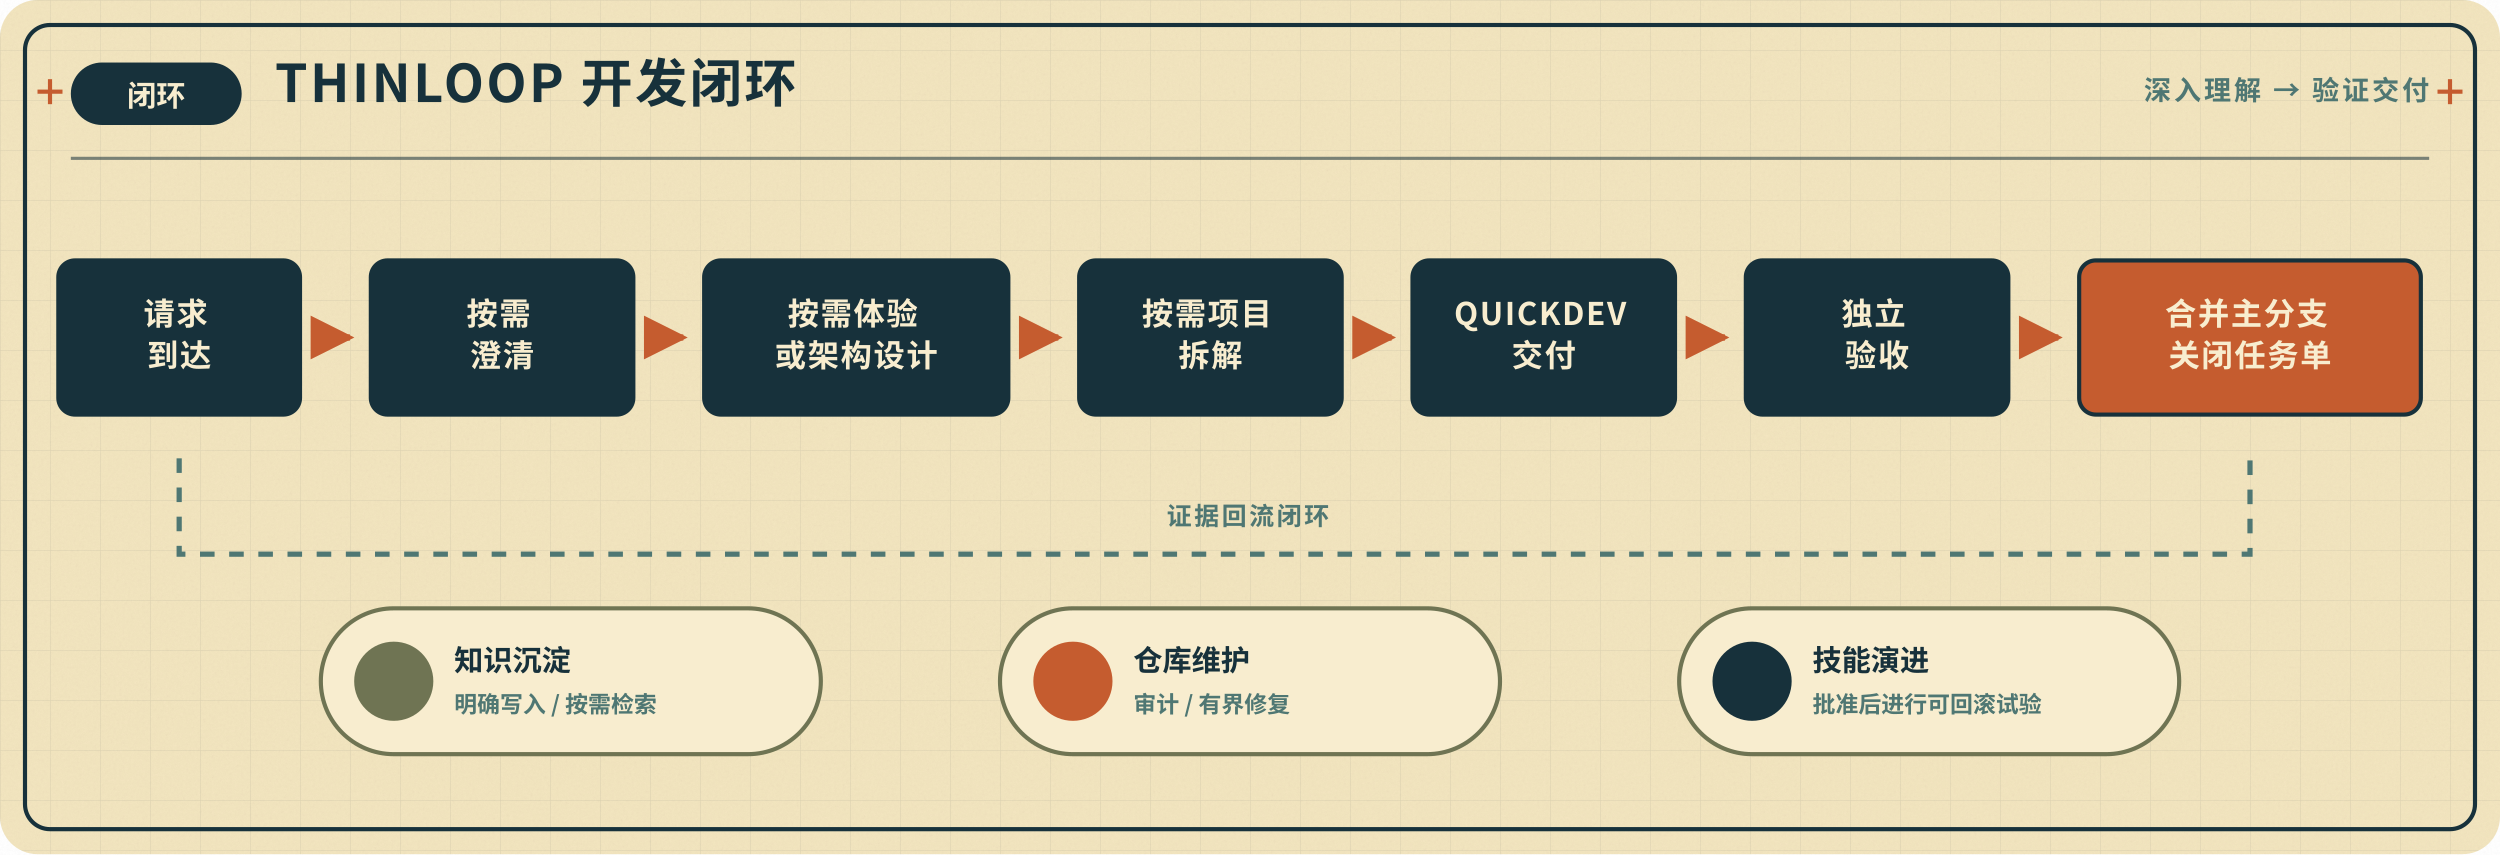
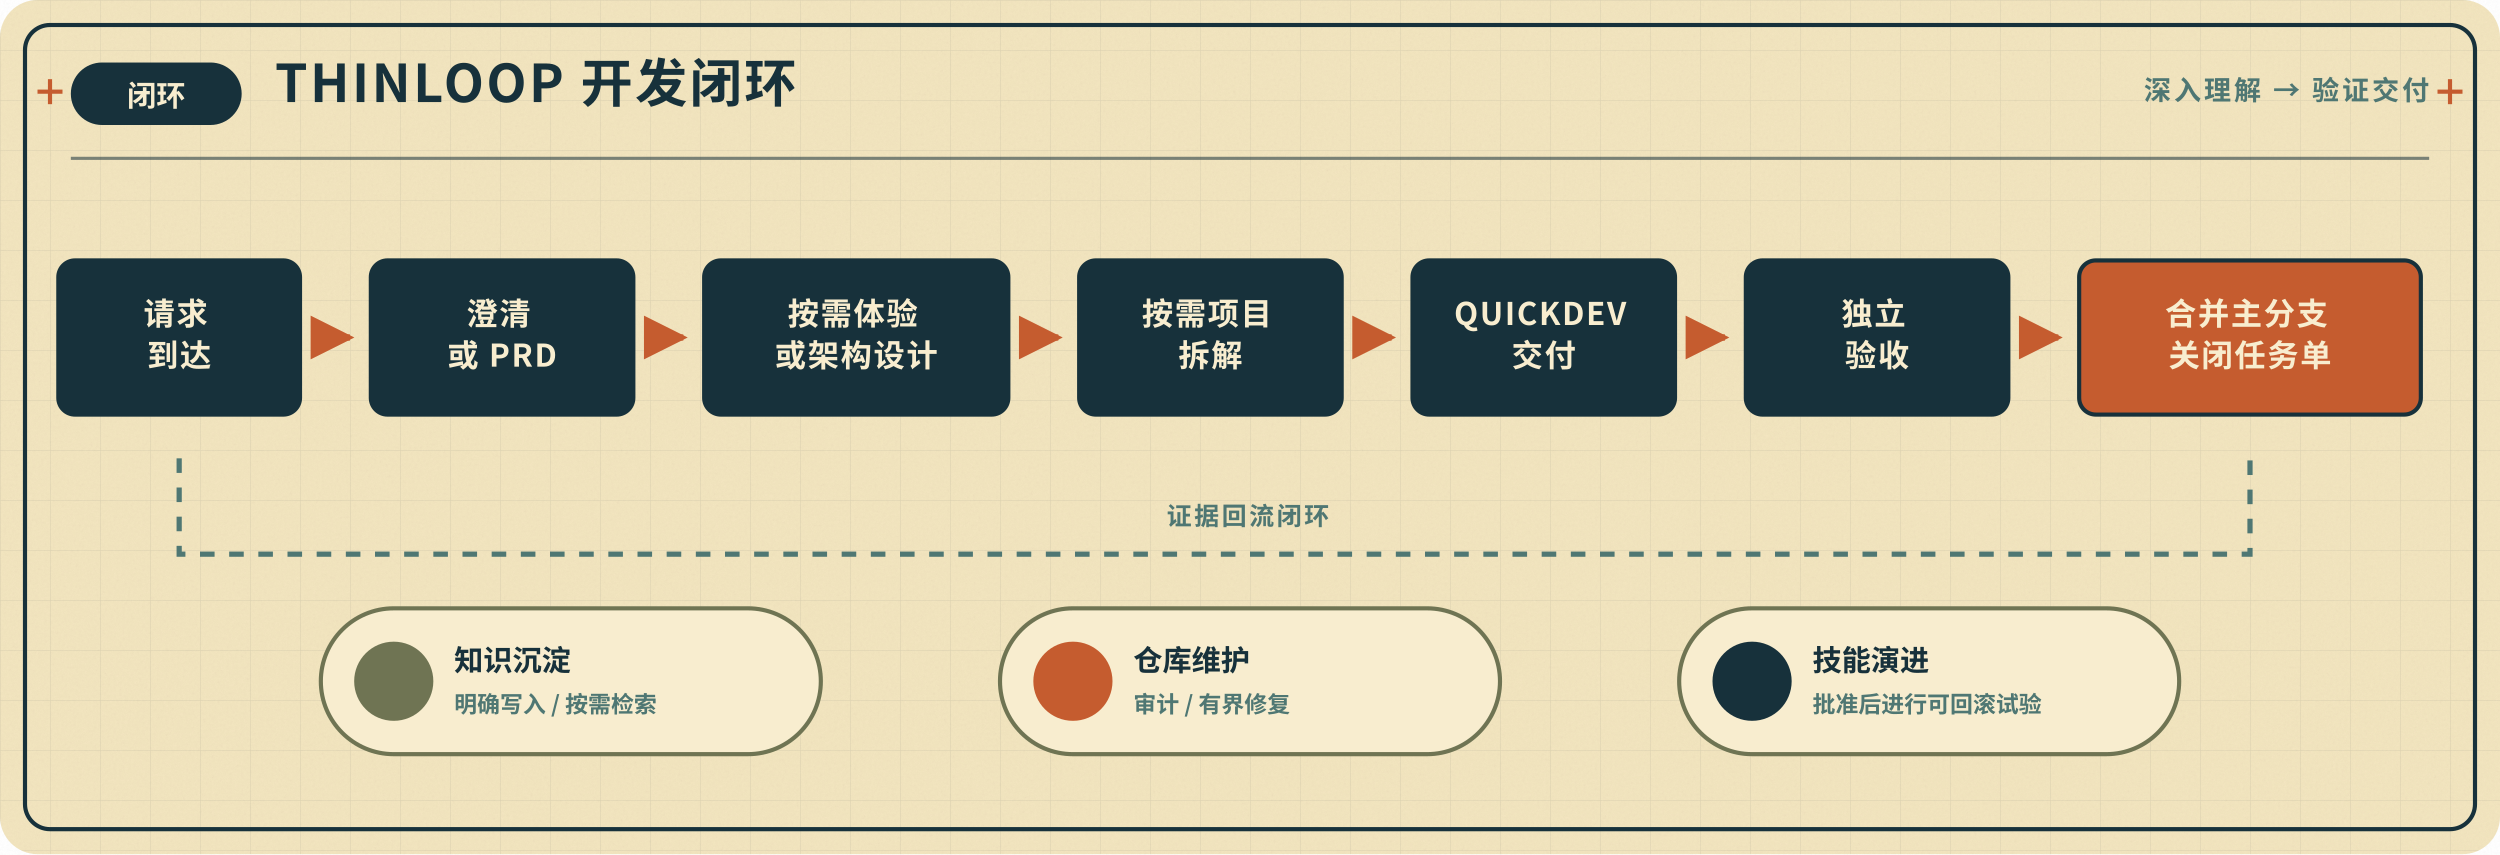
<svg xmlns="http://www.w3.org/2000/svg" width="1200" height="410" viewBox="0 0 1200 410" role="img" aria-labelledby="title desc">
  <defs>
    <pattern id="grid" width="24" height="24" patternUnits="userSpaceOnUse">
      <path d="M 24 0 L 0 0 0 24" fill="none" stroke="#17313b" stroke-width="0.55" opacity="0.1" />
    </pattern>
    <filter id="paperNoise" x="0" y="0" width="100%" height="100%">
      <feTurbulence type="fractalNoise" baseFrequency="0.72" numOctaves="3" seed="11" />
      <feColorMatrix type="saturate" values="0" />
      <feComponentTransfer>
        <feFuncA type="table" tableValues="0 0.08" />
      </feComponentTransfer>
    </filter>
    <marker id="arrow" viewBox="0 0 10 10" refX="9" refY="5" markerWidth="7" markerHeight="7" orient="auto-start-reverse">
      <path d="M 0 0 L 10 5 L 0 10 z" fill="#c55c2f" />
    </marker>
  </defs>
  <rect width="1200" height="410" rx="18" fill="#f2e4bd" />
  <rect width="1200" height="410" rx="18" fill="url(#grid)" />
  <rect width="1200" height="410" rx="18" filter="url(#paperNoise)" opacity="0.8" />
  <rect x="12" y="12" width="1176" height="386" rx="12" fill="none" stroke="#17313b" stroke-width="2" />
  <path d="M 18 44 H 30 M 24 38 V 50 M 1170 44 H 1182 M 1176 38 V 50" stroke="#c55c2f" stroke-width="2" />
  <rect x="34" y="30" width="82" height="30" rx="15" fill="#17313b" />
  <text x="75" y="51" fill="#f8edcf" text-anchor="middle" font-family="'PingFang SC', 'Microsoft YaHei', 'Noto Sans CJK SC', ui-monospace, monospace" font-size="14" font-weight="700">闭环</text>
  <text x="132" y="49" fill="#17313b" font-family="'PingFang SC', 'Microsoft YaHei', 'Noto Sans CJK SC', ui-monospace, monospace" font-size="25" font-weight="800" letter-spacing="1.2">THINLOOP 开发闭环</text>
  <text x="1166" y="48" fill="#4f7773" text-anchor="end" font-family="'PingFang SC', 'Microsoft YaHei', 'Noto Sans CJK SC', ui-monospace, monospace" font-size="13" font-weight="700" letter-spacing="1.4">深入理解 → 验证交付</text>
  <line x1="34" y1="76" x2="1166" y2="76" stroke="#17313b" stroke-width="1.5" opacity="0.55" />
  <path d="M 154 162 H 168" fill="none" stroke="#c55c2f" stroke-width="3" marker-end="url(#arrow)" />
  <g>
    <rect x="28" y="125" width="116" height="74" rx="8" fill="#17313b" stroke="#17313b" stroke-width="2" />
    <text x="86" y="156" fill="#f8edcf" text-anchor="middle" font-family="'PingFang SC', 'Microsoft YaHei', 'Noto Sans CJK SC', ui-monospace, monospace" font-size="15" font-weight="800" letter-spacing="0.8">
      <tspan x="86">请求</tspan>
      <tspan x="86" dy="20">到达</tspan>
    </text>
  </g>
  <path d="M 314 162 H 328" fill="none" stroke="#c55c2f" stroke-width="3" marker-end="url(#arrow)" />
  <g>
    <rect x="178" y="125" width="126" height="74" rx="8" fill="#17313b" stroke="#17313b" stroke-width="2" />
    <text x="241" y="156" fill="#f8edcf" text-anchor="middle" font-family="'PingFang SC', 'Microsoft YaHei', 'Noto Sans CJK SC', ui-monospace, monospace" font-size="15" font-weight="800" letter-spacing="0.8">
-       <tspan x="241">按需</tspan>
-       <tspan x="241" dy="20">澄清</tspan>
+       <tspan x="241">澄清</tspan>
+       <tspan x="241" dy="20">或 PRD</tspan>
    </text>
  </g>
  <path d="M 494 162 H 508" fill="none" stroke="#c55c2f" stroke-width="3" marker-end="url(#arrow)" />
  <g>
    <rect x="338" y="125" width="146" height="74" rx="8" fill="#17313b" stroke="#17313b" stroke-width="2" />
    <text x="411" y="156" fill="#f8edcf" text-anchor="middle" font-family="'PingFang SC', 'Microsoft YaHei', 'Noto Sans CJK SC', ui-monospace, monospace" font-size="15" font-weight="800" letter-spacing="0.8">
      <tspan x="411">按需体验</tspan>
      <tspan x="411" dy="20">或架构设计</tspan>
    </text>
  </g>
  <path d="M 654 162 H 668" fill="none" stroke="#c55c2f" stroke-width="3" marker-end="url(#arrow)" />
  <g>
    <rect x="518" y="125" width="126" height="74" rx="8" fill="#17313b" stroke="#17313b" stroke-width="2" />
    <text x="581" y="156" fill="#f8edcf" text-anchor="middle" font-family="'PingFang SC', 'Microsoft YaHei', 'Noto Sans CJK SC', ui-monospace, monospace" font-size="15" font-weight="800" letter-spacing="0.8">
      <tspan x="581">按需项目</tspan>
      <tspan x="581" dy="20">拆解</tspan>
    </text>
  </g>
  <path d="M 814 162 H 828" fill="none" stroke="#c55c2f" stroke-width="3" marker-end="url(#arrow)" />
  <g>
    <rect x="678" y="125" width="126" height="74" rx="8" fill="#17313b" stroke="#17313b" stroke-width="2" />
    <text x="741" y="156" fill="#f8edcf" text-anchor="middle" font-family="'PingFang SC', 'Microsoft YaHei', 'Noto Sans CJK SC', ui-monospace, monospace" font-size="15" font-weight="800" letter-spacing="0.8">
      <tspan x="741">QUICKDEV</tspan>
      <tspan x="741" dy="20">交付</tspan>
    </text>
  </g>
  <path d="M 974 162 H 988" fill="none" stroke="#c55c2f" stroke-width="3" marker-end="url(#arrow)" />
  <g>
    <rect x="838" y="125" width="126" height="74" rx="8" fill="#17313b" stroke="#17313b" stroke-width="2" />
    <text x="901" y="156" fill="#f8edcf" text-anchor="middle" font-family="'PingFang SC', 'Microsoft YaHei', 'Noto Sans CJK SC', ui-monospace, monospace" font-size="15" font-weight="800" letter-spacing="0.8">
      <tspan x="901">独立</tspan>
      <tspan x="901" dy="20">验收</tspan>
    </text>
  </g>
  <g>
    <rect x="998" y="125" width="164" height="74" rx="8" fill="#c55c2f" stroke="#17313b" stroke-width="2" />
    <text x="1080" y="156" fill="#f8edcf" text-anchor="middle" font-family="'PingFang SC', 'Microsoft YaHei', 'Noto Sans CJK SC', ui-monospace, monospace" font-size="15" font-weight="800" letter-spacing="0.8">
      <tspan x="1080">合并主分支</tspan>
      <tspan x="1080" dy="20">关闭任务单</tspan>
    </text>
  </g>
  <path d="M 86 220 V 266 H 1080 V 220" fill="none" stroke="#4f7773" stroke-width="2.5" stroke-dasharray="7 7" />
  <text x="599" y="252" fill="#4f7773" text-anchor="middle" font-family="'PingFang SC', 'Microsoft YaHei', 'Noto Sans CJK SC', ui-monospace, monospace" font-size="12" font-weight="800" letter-spacing="1.2">证据回流闭环</text>
  <g>
    <rect x="154" y="292" width="240" height="70" rx="35" fill="#f8edcf" stroke="#6f7453" stroke-width="2" />
    <circle cx="189" cy="327" r="19" fill="#6f7453" />
    <text x="218" y="322" fill="#17313b" font-family="'PingFang SC', 'Microsoft YaHei', 'Noto Sans CJK SC', ui-monospace, monospace" font-size="14" font-weight="800">知识沉淀</text>
    <text x="218" y="342" fill="#4f7773" font-family="'PingFang SC', 'Microsoft YaHei', 'Noto Sans CJK SC', ui-monospace, monospace" font-size="11" font-weight="700">明确写入 / 按需检索</text>
  </g>
  <g>
    <rect x="480" y="292" width="240" height="70" rx="35" fill="#f8edcf" stroke="#6f7453" stroke-width="2" />
    <circle cx="515" cy="327" r="19" fill="#c55c2f" />
    <text x="544" y="322" fill="#17313b" font-family="'PingFang SC', 'Microsoft YaHei', 'Noto Sans CJK SC', ui-monospace, monospace" font-size="14" font-weight="800">仓库维护</text>
    <text x="544" y="342" fill="#4f7773" font-family="'PingFang SC', 'Microsoft YaHei', 'Noto Sans CJK SC', ui-monospace, monospace" font-size="11" font-weight="700">审计 / 有界修复</text>
  </g>
  <g>
    <rect x="806" y="292" width="240" height="70" rx="35" fill="#f8edcf" stroke="#6f7453" stroke-width="2" />
    <circle cx="841" cy="327" r="19" fill="#17313b" />
    <text x="870" y="322" fill="#17313b" font-family="'PingFang SC', 'Microsoft YaHei', 'Noto Sans CJK SC', ui-monospace, monospace" font-size="14" font-weight="800">技能演进</text>
    <text x="870" y="342" fill="#4f7773" font-family="'PingFang SC', 'Microsoft YaHei', 'Noto Sans CJK SC', ui-monospace, monospace" font-size="11" font-weight="700">批准后进行可回滚试验</text>
  </g>
</svg>
